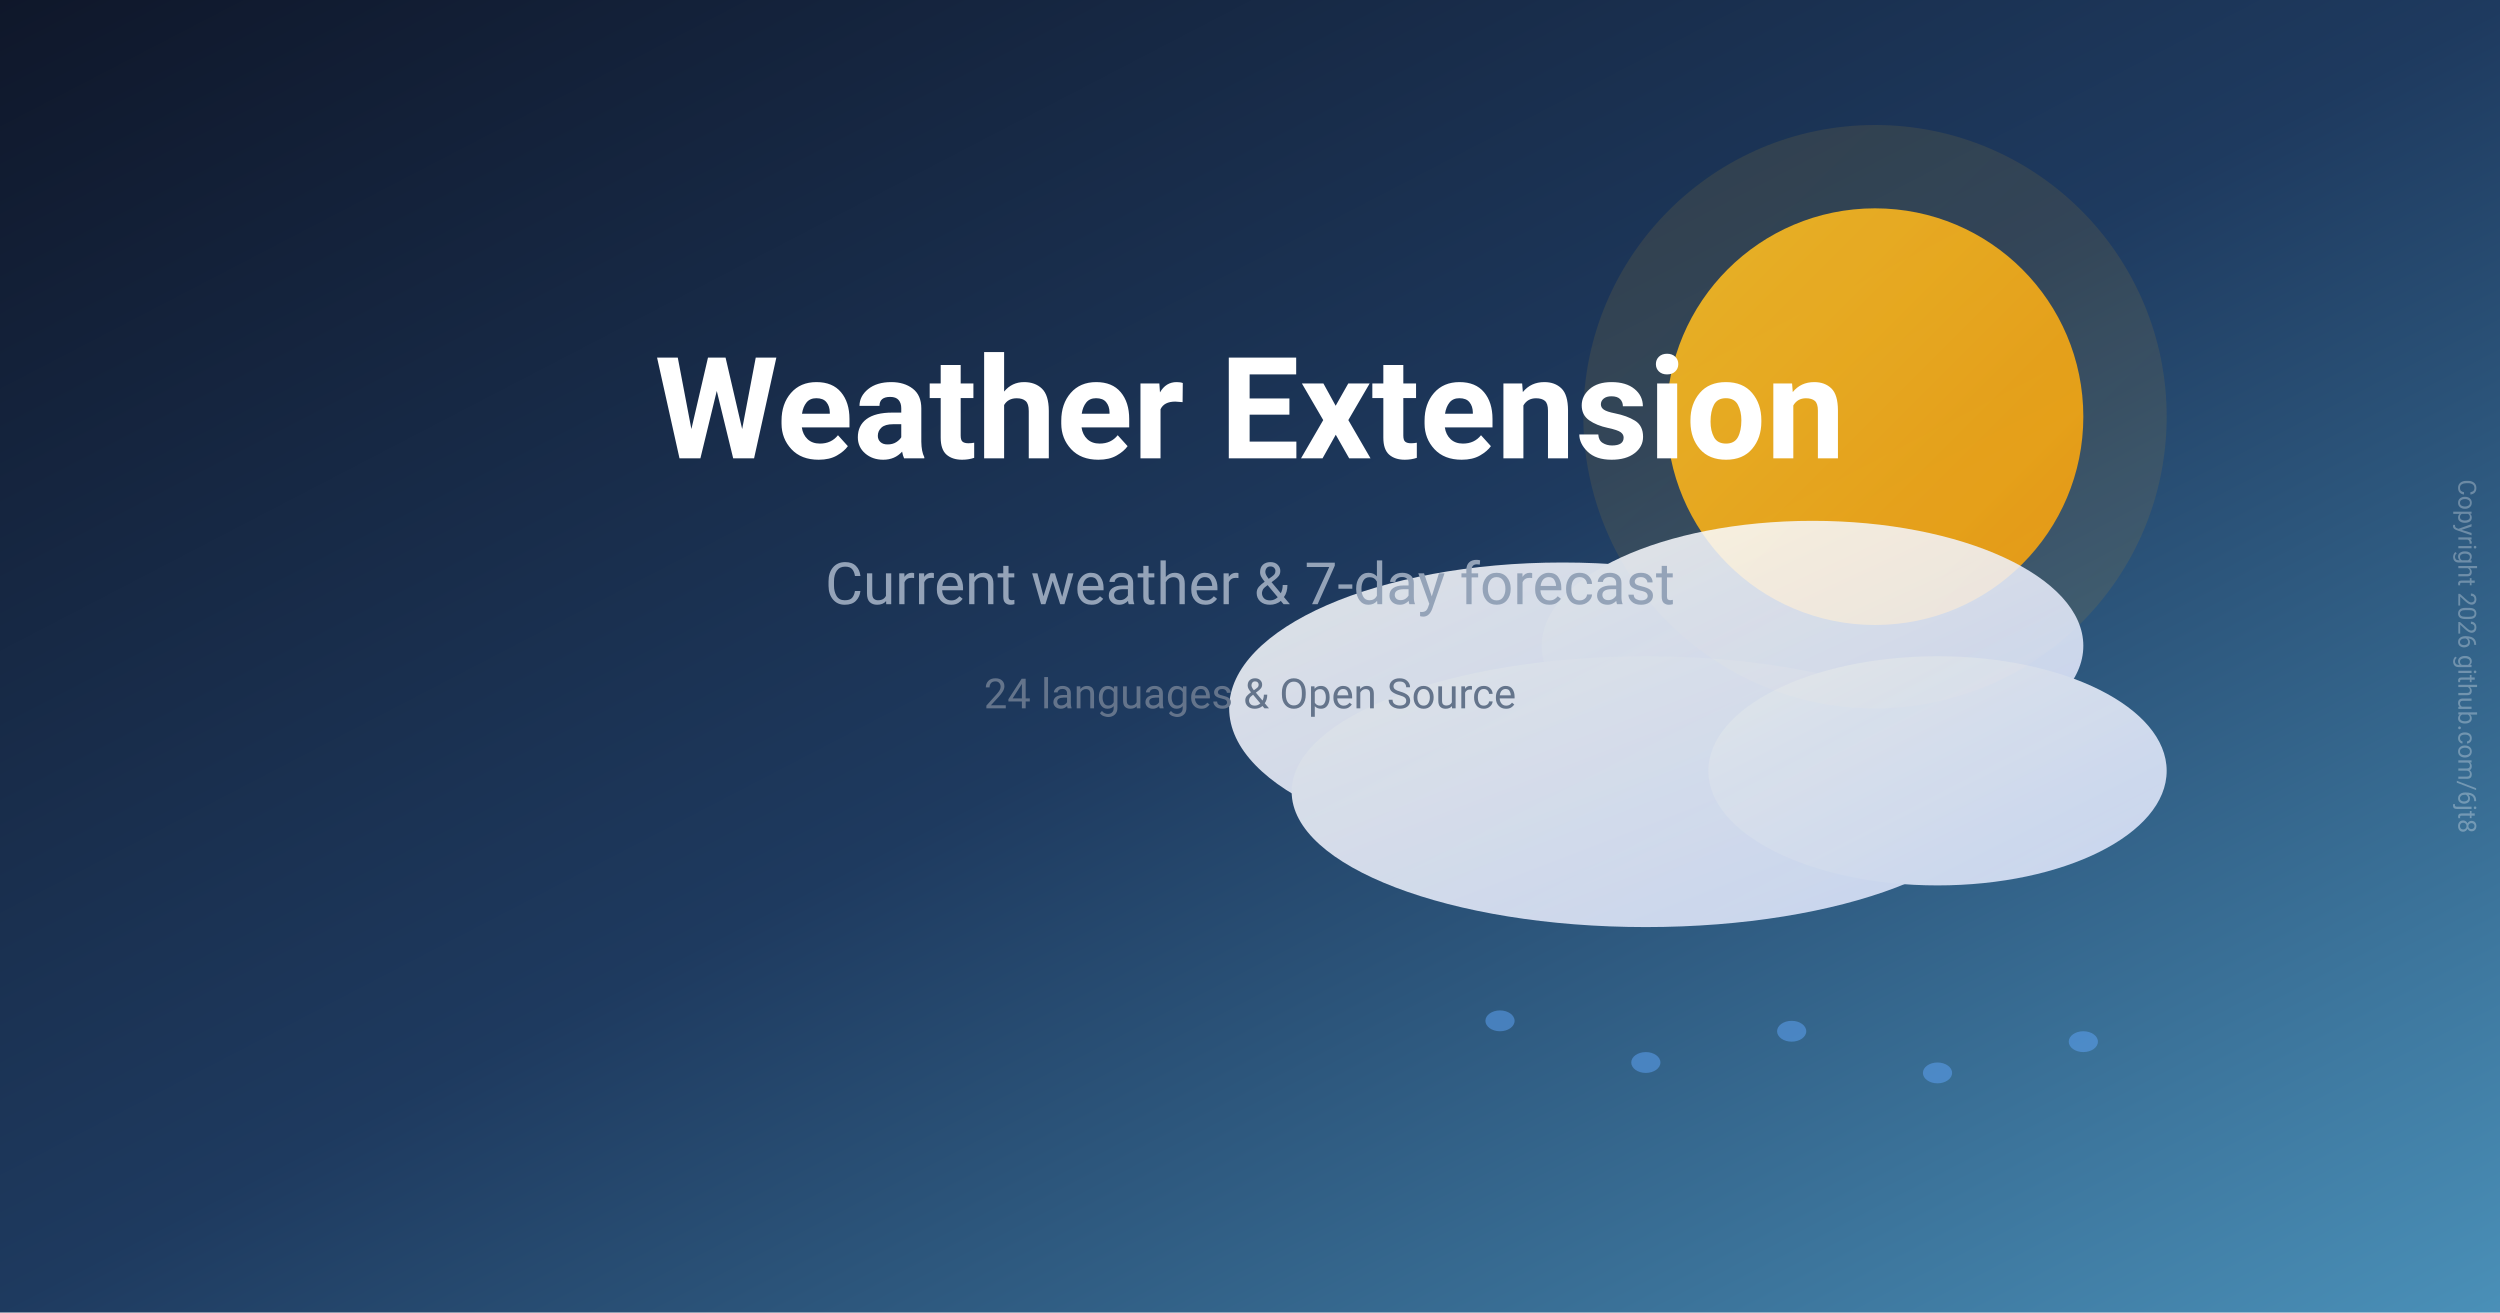
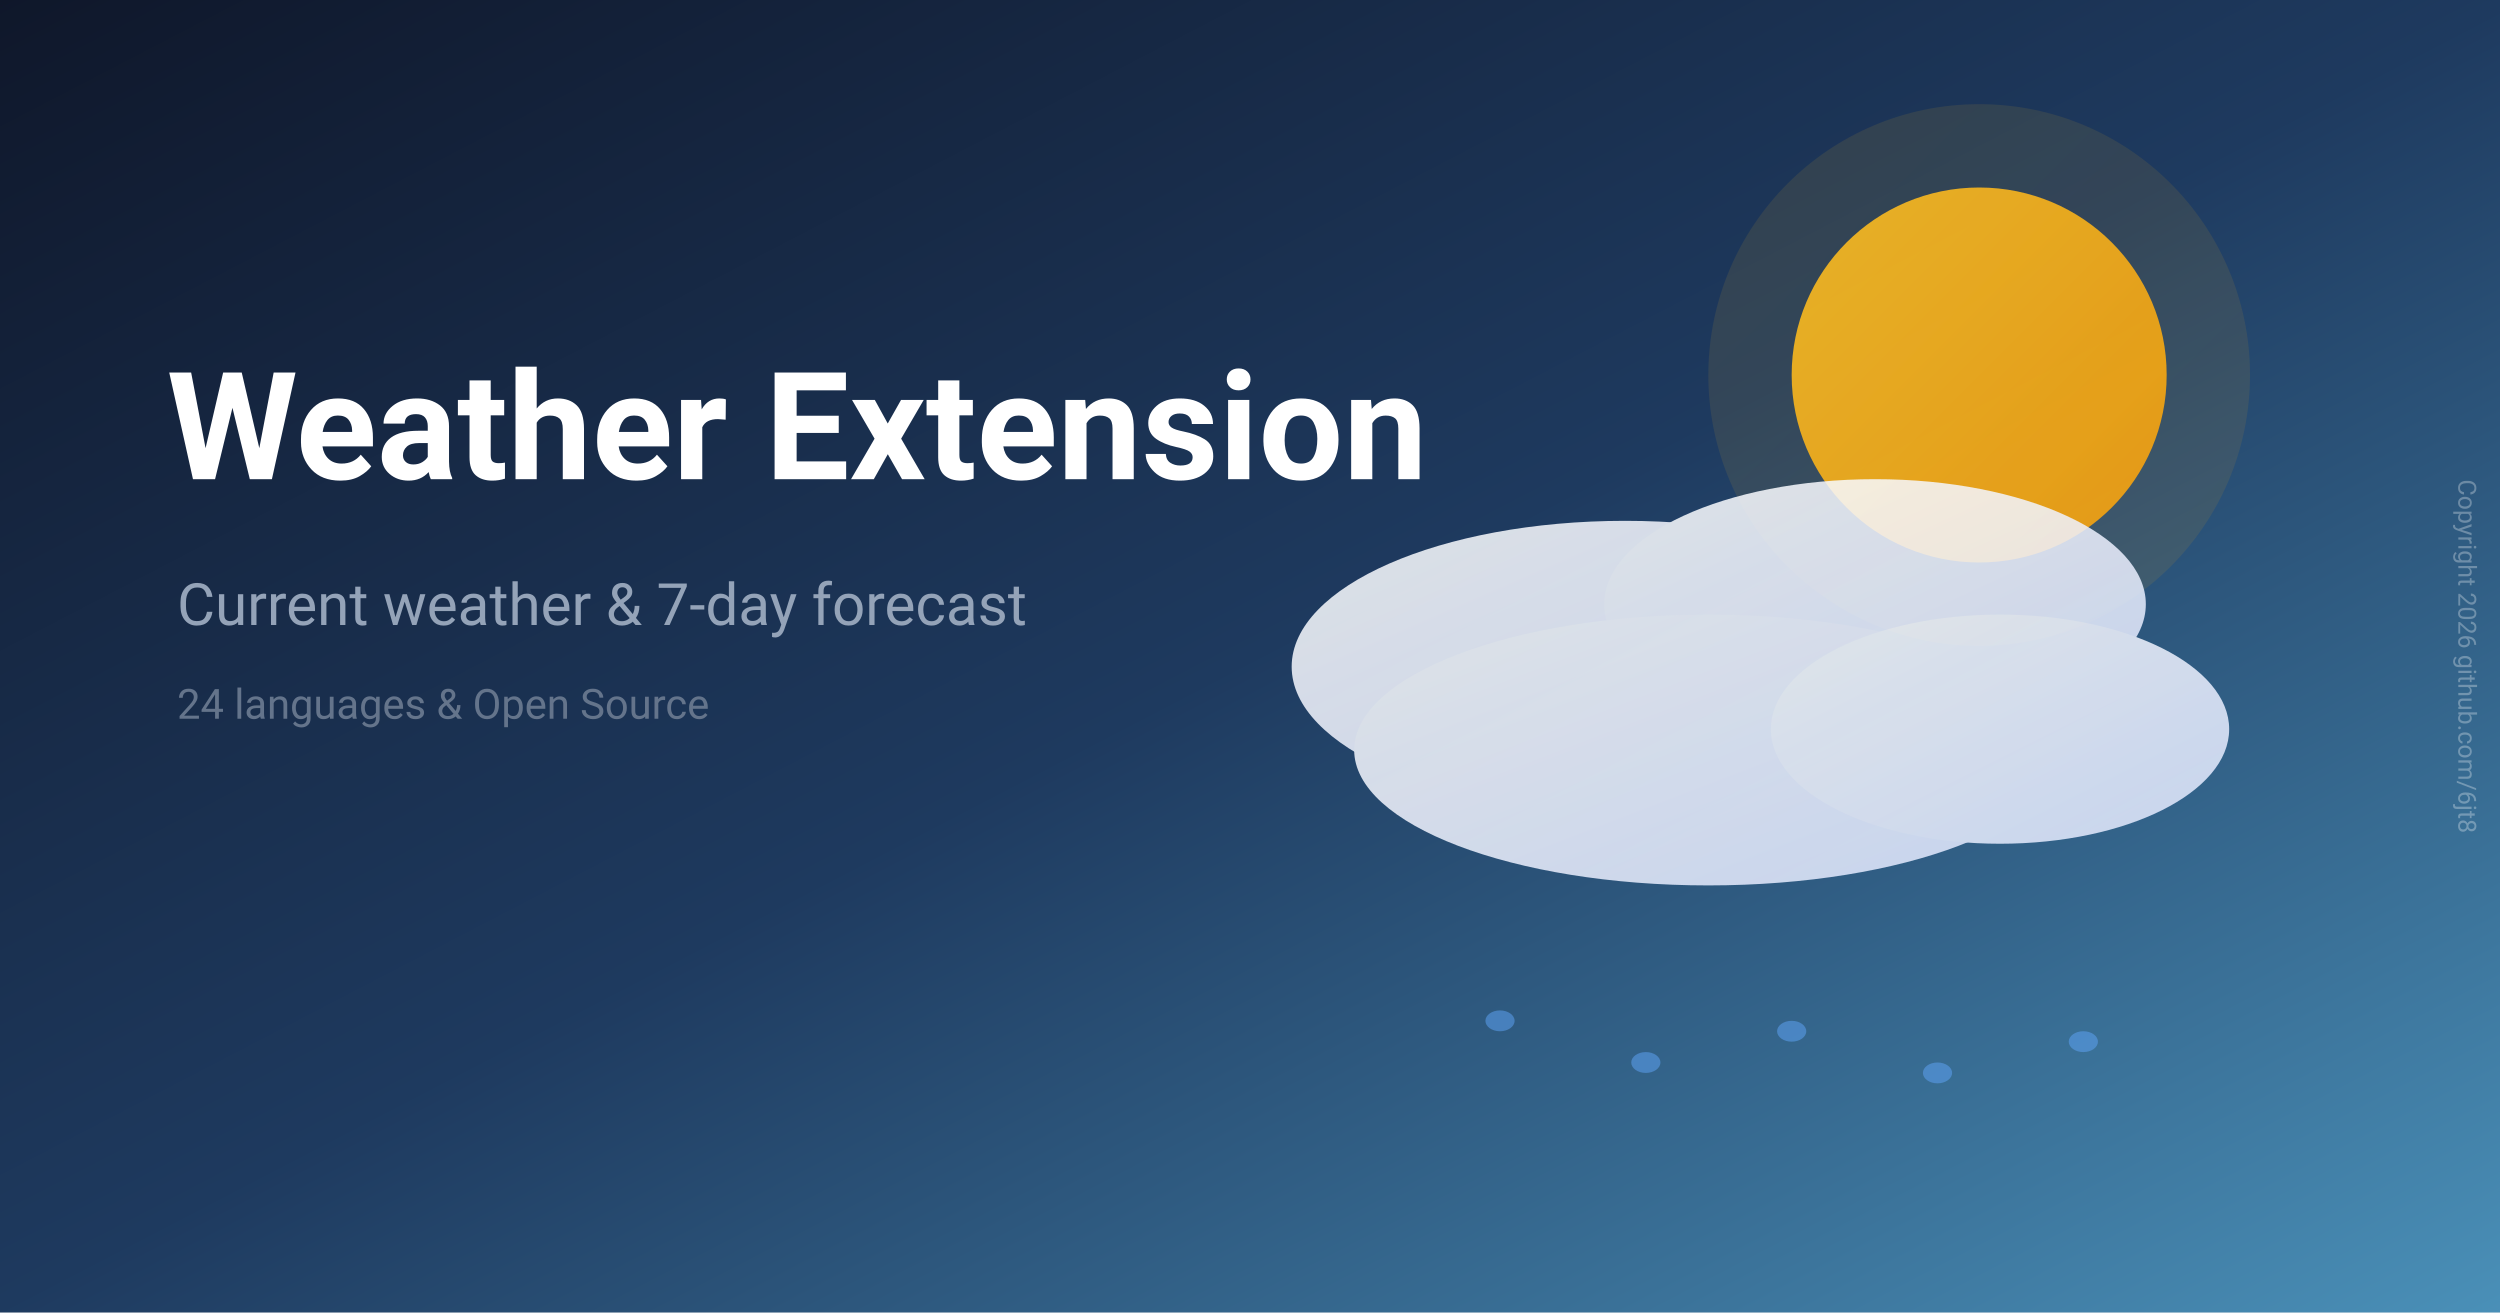
<svg xmlns="http://www.w3.org/2000/svg" viewBox="0 0 1200 630" width="1200" height="630">
  <defs>
    <linearGradient id="bg" x1="0%" y1="0%" x2="100%" y2="100%">
      <stop offset="0%" style="stop-color:#0f172a" />
      <stop offset="50%" style="stop-color:#1e3a5f" />
      <stop offset="100%" style="stop-color:#4a90b8" />
    </linearGradient>
    <linearGradient id="sun" x1="0%" y1="0%" x2="100%" y2="100%">
      <stop offset="0%" style="stop-color:#fbbf24" />
      <stop offset="100%" style="stop-color:#f59e0b" />
    </linearGradient>
    <linearGradient id="cloud" x1="0%" y1="0%" x2="100%" y2="100%">
      <stop offset="0%" style="stop-color:#ffffff" />
      <stop offset="100%" style="stop-color:#e0e7ff" />
    </linearGradient>
  </defs>
  <rect width="1200" height="630" fill="url(#bg)" />
-   <circle cx="900" cy="200" r="100" fill="url(#sun)" opacity="0.9" />
-   <circle cx="900" cy="200" r="140" fill="url(#sun)" opacity="0.1" />
+   <circle cx="950" cy="180" r="90" fill="url(#sun)" opacity="0.9" />
+   <circle cx="950" cy="180" r="130" fill="url(#sun)" opacity="0.1" />
  <g fill="url(#cloud)" opacity="0.85">
-     <ellipse cx="750" cy="340" rx="160" ry="70" />
-     <ellipse cx="870" cy="310" rx="130" ry="60" />
-     <ellipse cx="790" cy="380" rx="170" ry="65" />
-     <ellipse cx="930" cy="370" rx="110" ry="55" />
+     <ellipse cx="780" cy="320" rx="160" ry="70" />
+     <ellipse cx="900" cy="290" rx="130" ry="60" />
+     <ellipse cx="820" cy="360" rx="170" ry="65" />
+     <ellipse cx="960" cy="350" rx="110" ry="55" />
  </g>
  <g fill="#60a5fa" opacity="0.5">
    <ellipse cx="720" cy="490" rx="7" ry="5" />
    <ellipse cx="790" cy="510" rx="7" ry="5" />
    <ellipse cx="860" cy="495" rx="7" ry="5" />
    <ellipse cx="930" cy="515" rx="7" ry="5" />
    <ellipse cx="1000" cy="500" rx="7" ry="5" />
  </g>
-   <text x="600" y="220" font-family="-apple-system, BlinkMacSystemFont, 'Segoe UI', Roboto, sans-serif" font-size="68" font-weight="700" fill="#ffffff" text-anchor="middle">Weather Extension</text>
-   <text x="600" y="290" font-family="-apple-system, BlinkMacSystemFont, 'Segoe UI', Roboto, sans-serif" font-size="28" fill="#94a3b8" text-anchor="middle">Current weather &amp; 7-day forecast</text>
-   <text x="600" y="340" font-family="-apple-system, BlinkMacSystemFont, 'Segoe UI', Roboto, sans-serif" font-size="20" fill="#64748b" text-anchor="middle">24 languages &amp; Open Source</text>
+   <g font-family="-apple-system, BlinkMacSystemFont, 'Segoe UI', Roboto, sans-serif" text-anchor="start">
+     <text x="80" y="230" font-size="72" font-weight="700" fill="#ffffff">Weather Extension</text>
+     <text x="85" y="300" font-size="28" fill="#94a3b8">Current weather &amp; 7-day forecast</text>
+     <text x="85" y="345" font-size="20" fill="#64748b">24 languages &amp; Open Source</text>
+   </g>
  <g transform="translate(1180, 315) rotate(90)">
    <text x="0" y="0" font-family="-apple-system, BlinkMacSystemFont, 'Segoe UI', Roboto, sans-serif" font-size="12" fill="rgba(255,255,255,0.3)" text-anchor="middle">Copyright 2026 github.com/6jt8</text>
  </g>
</svg>
